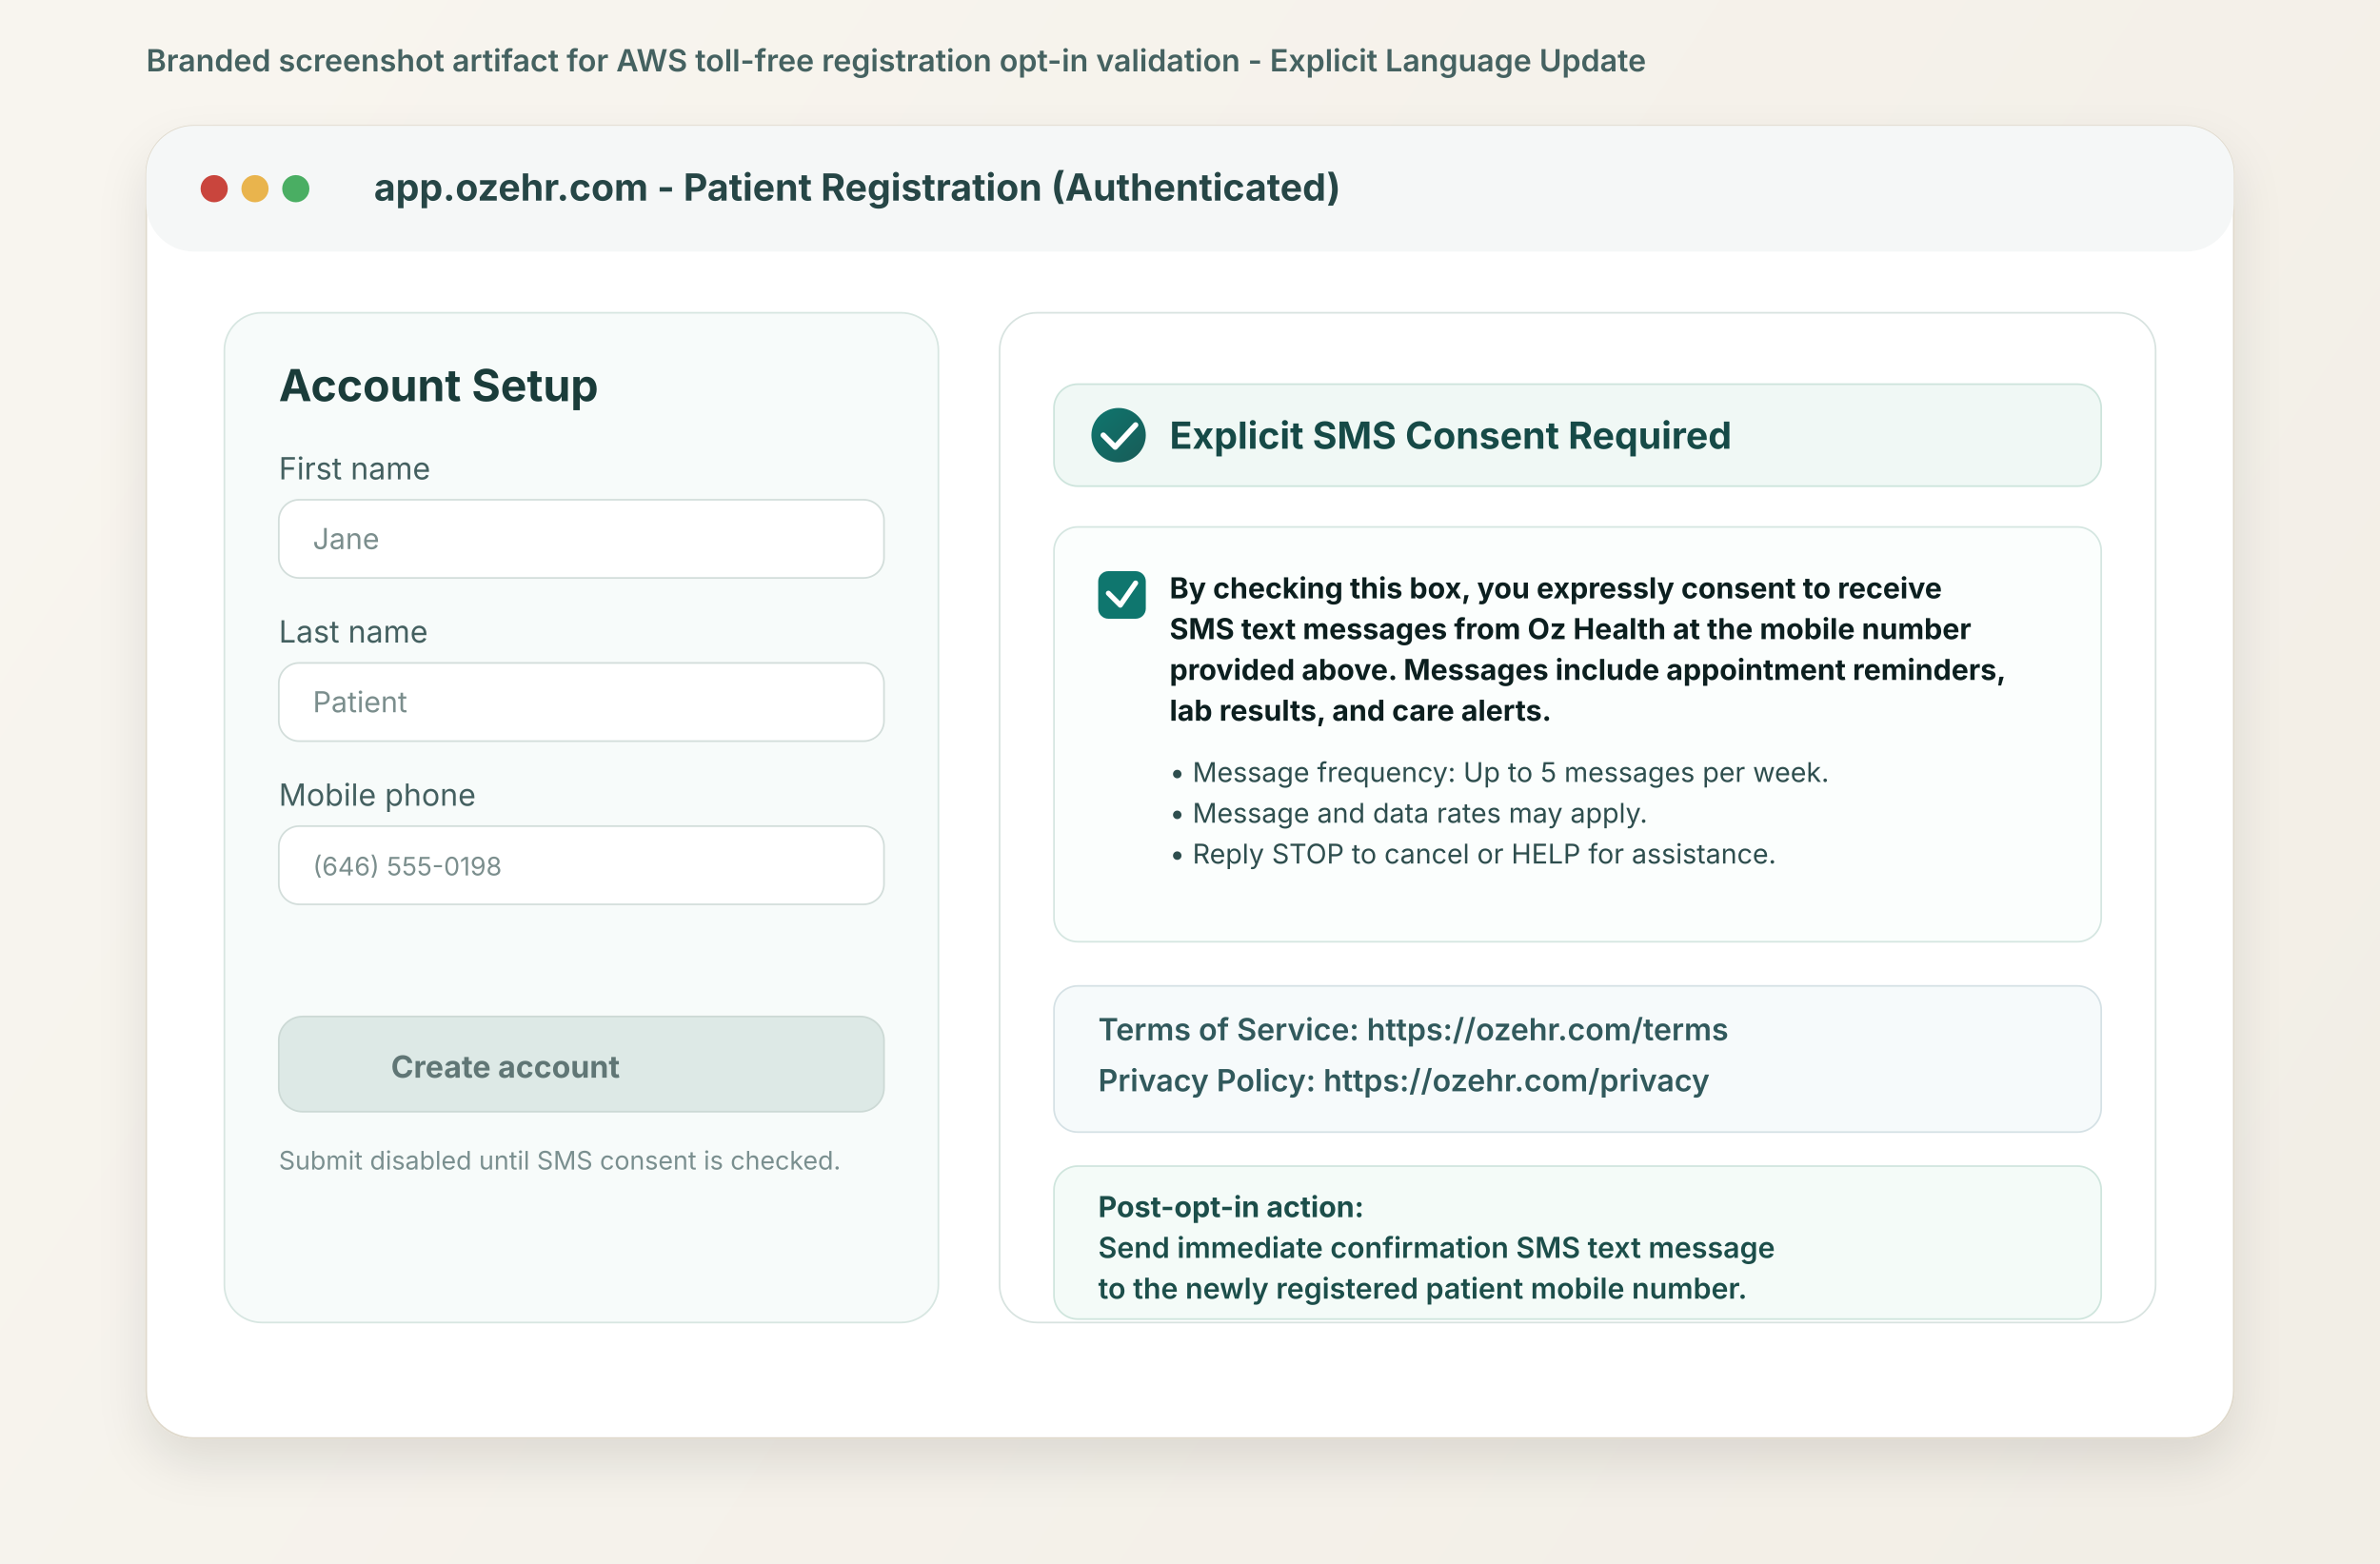
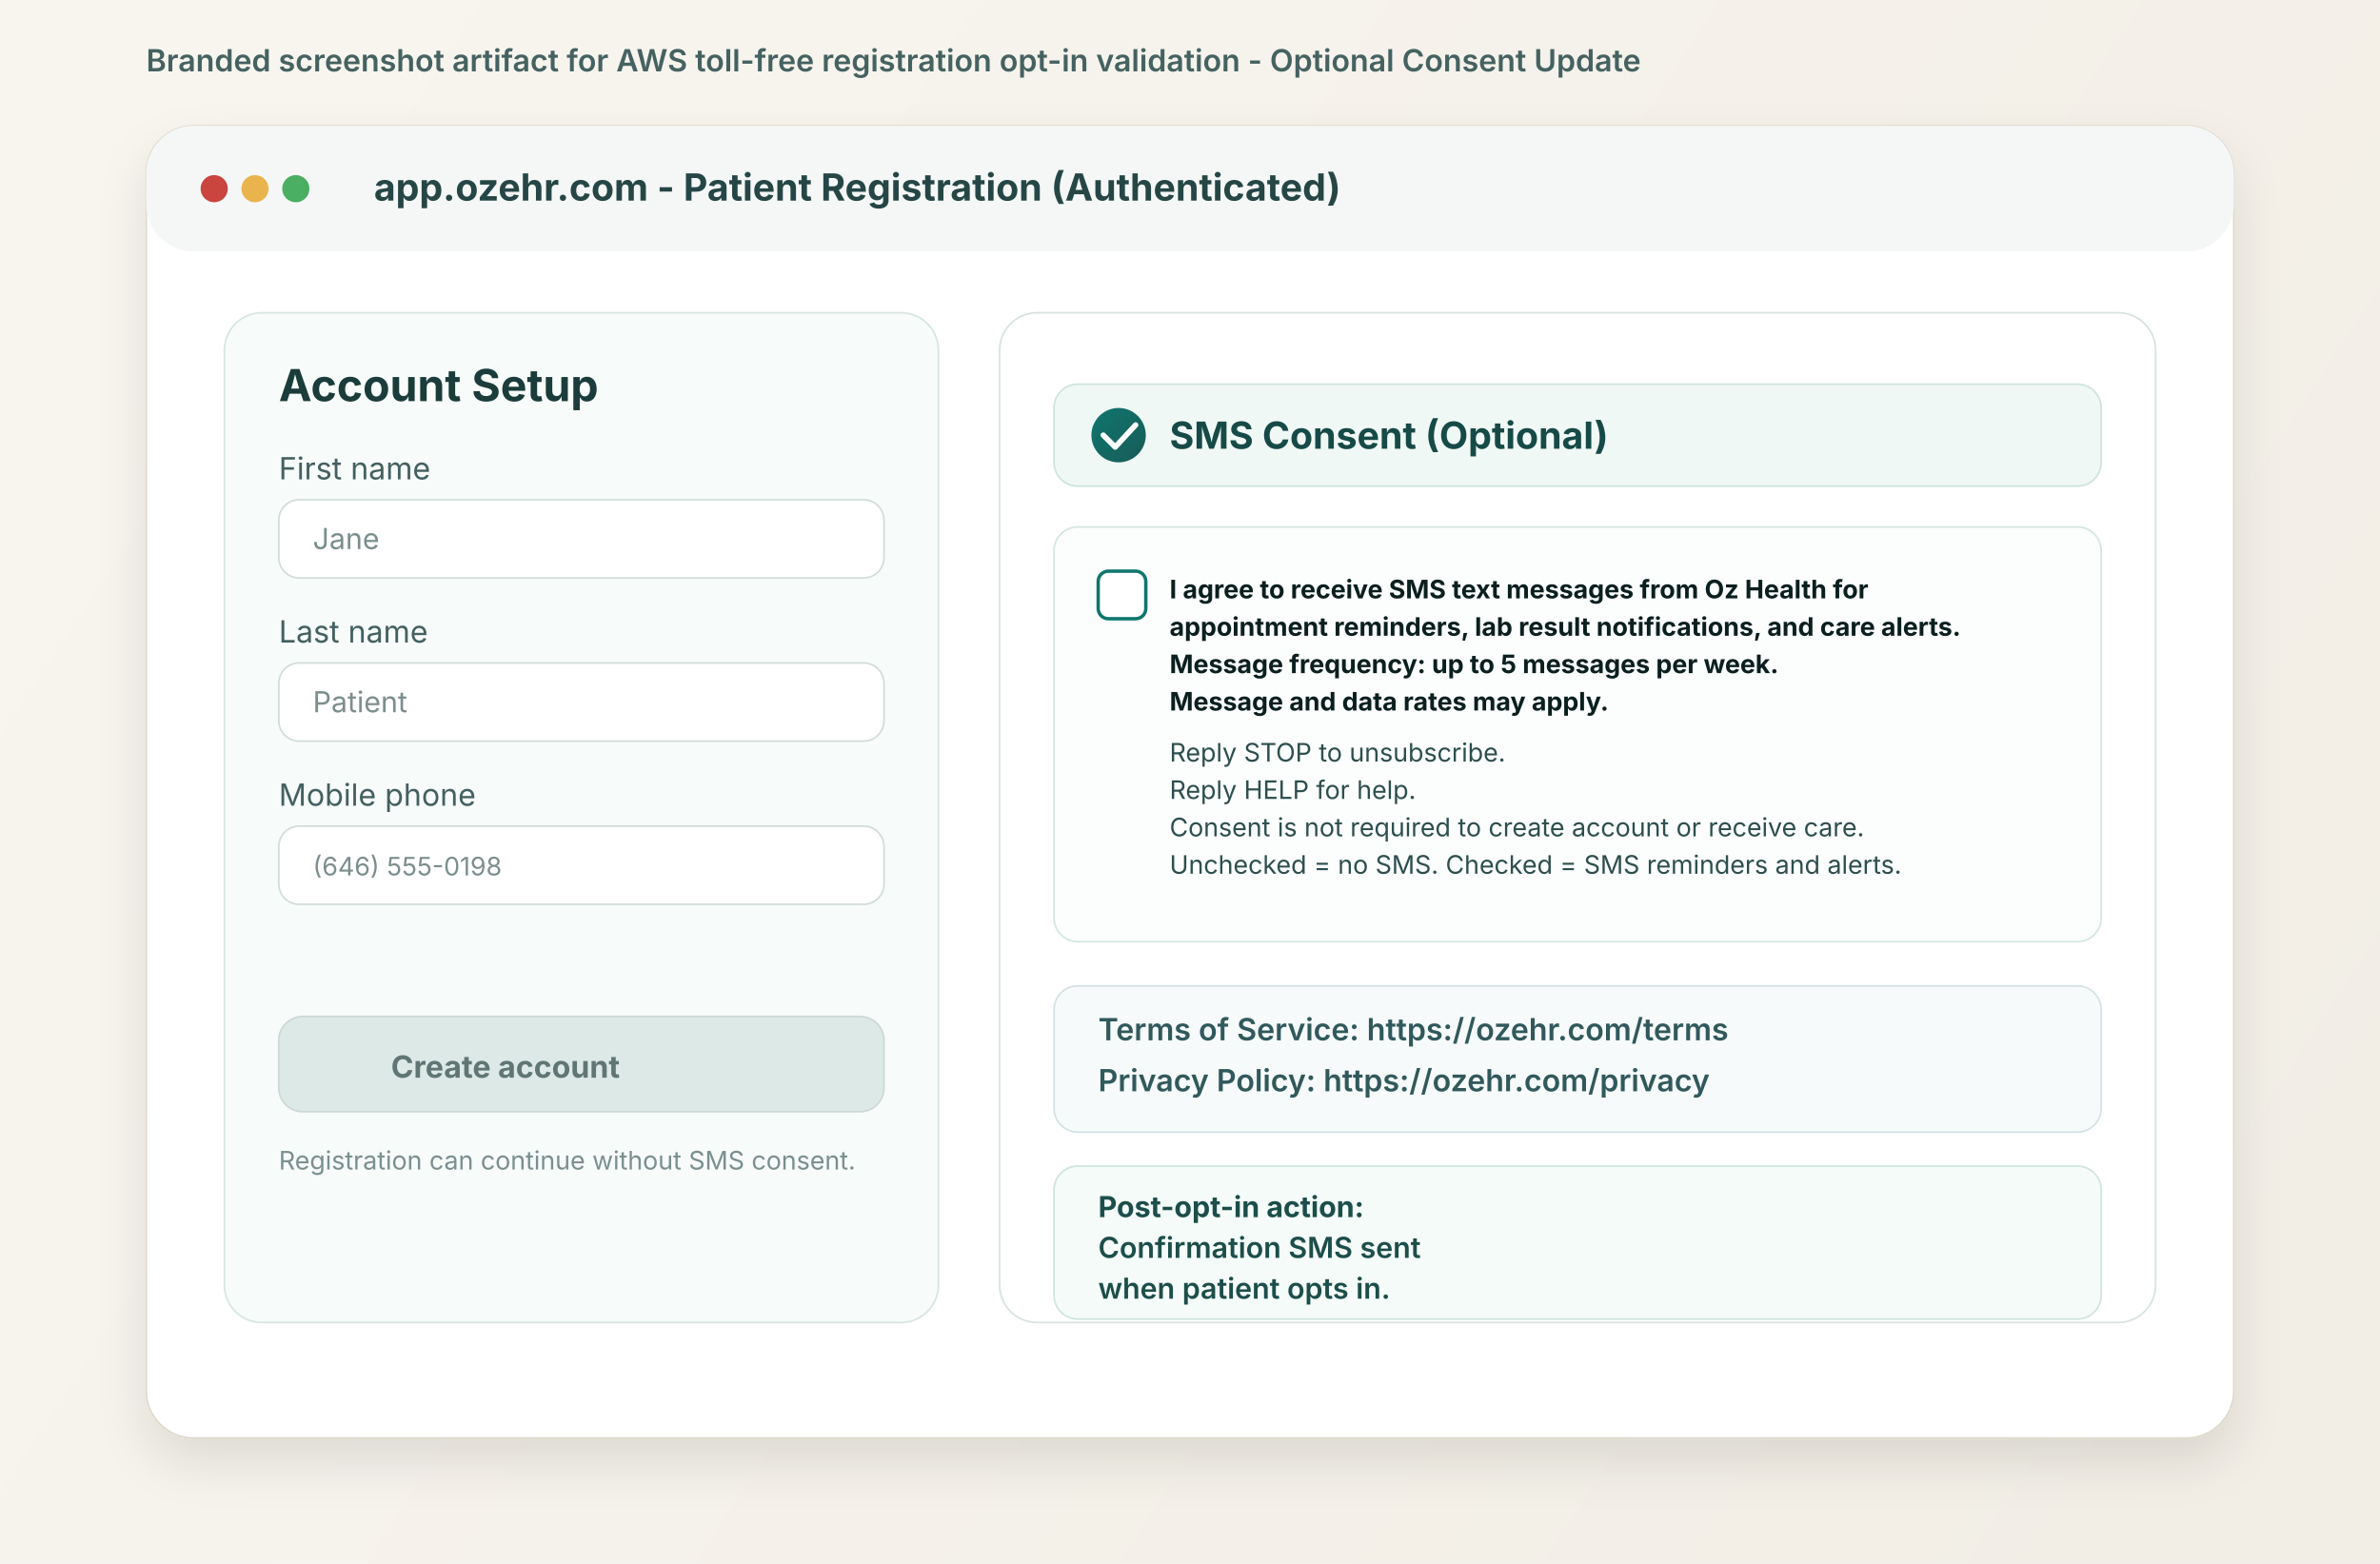
<svg xmlns="http://www.w3.org/2000/svg" width="1400" height="920" viewBox="0 0 1400 920" fill="none" role="img" aria-label="Oz Health registration screenshot with SMS opt-in checkbox">
  <defs>
    <linearGradient id="bg" x1="100" y1="60" x2="1320" y2="860" gradientUnits="userSpaceOnUse">
      <stop stop-color="#F8F5EF" />
      <stop offset="1" stop-color="#F2EEE6" />
    </linearGradient>
    <linearGradient id="brand" x1="0" y1="0" x2="1" y2="1">
      <stop stop-color="#0F766E" />
      <stop offset="1" stop-color="#185B57" />
    </linearGradient>
    <filter id="shadow" x="-20%" y="-20%" width="140%" height="160%">
      <feDropShadow dx="0" dy="14" stdDeviation="14" flood-color="#0C1F1F" flood-opacity="0.1" />
    </filter>
  </defs>
  <rect width="1400" height="920" fill="url(#bg)" />
  <g filter="url(#shadow)">
    <rect x="86" y="74" width="1228" height="772" rx="28" fill="#FFFFFF" stroke="#DFD9CC" />
  </g>
  <rect x="86" y="74" width="1228" height="74" rx="28" fill="#F5F7F7" />
  <circle cx="126" cy="111" r="8" fill="#C9453D" />
  <circle cx="150" cy="111" r="8" fill="#E9B44D" />
  <circle cx="174" cy="111" r="8" fill="#4AAE63" />
  <text x="220" y="118" fill="#264646" font-size="22" font-family="ui-sans-serif, system-ui, -apple-system" font-weight="700">
    app.ozehr.com - Patient Registration (Authenticated)
  </text>
  <rect x="132" y="184" width="420" height="594" rx="22" fill="#F7FBFA" stroke="#D7E6E1" />
  <text x="164" y="236" fill="#1A3C3A" font-size="26" font-family="ui-sans-serif, system-ui, -apple-system" font-weight="700">Account Setup</text>
  <text x="164" y="282" fill="#446060" font-size="18" font-family="ui-sans-serif, system-ui, -apple-system">First name</text>
  <rect x="164" y="294" width="356" height="46" rx="12" fill="#FFFFFF" stroke="#D2DDDA" />
  <text x="184" y="323" fill="#7B8E8D" font-size="17" font-family="ui-sans-serif, system-ui, -apple-system">Jane</text>
  <text x="164" y="378" fill="#446060" font-size="18" font-family="ui-sans-serif, system-ui, -apple-system">Last name</text>
  <rect x="164" y="390" width="356" height="46" rx="12" fill="#FFFFFF" stroke="#D2DDDA" />
  <text x="184" y="419" fill="#7B8E8D" font-size="17" font-family="ui-sans-serif, system-ui, -apple-system">Patient</text>
  <text x="164" y="474" fill="#446060" font-size="18" font-family="ui-sans-serif, system-ui, -apple-system">Mobile phone</text>
  <rect x="164" y="486" width="356" height="46" rx="12" fill="#FFFFFF" stroke="#D2DDDA" />
  <text x="184" y="515" fill="#7B8E8D" font-size="15" font-family="ui-sans-serif, system-ui, -apple-system">(646) 555-0198</text>
  <rect x="164" y="598" width="356" height="56" rx="14" fill="#DDE9E6" stroke="#CCD9D5" />
  <text x="230" y="634" fill="#607675" font-size="18" font-family="ui-sans-serif, system-ui, -apple-system" font-weight="700">Create account</text>
  <text x="164" y="688" fill="#7A8F8F" font-size="15" font-family="ui-sans-serif, system-ui, -apple-system">
-     Submit disabled until SMS consent is checked.
+     Registration can continue without SMS consent.
  </text>
  <rect x="588" y="184" width="680" height="594" rx="22" fill="#FFFFFF" stroke="#D8E3E0" />
  <rect x="620" y="226" width="616" height="60" rx="14" fill="#F0F8F5" stroke="#CDE4DC" />
  <circle cx="658" cy="256" r="16" fill="url(#brand)" />
  <path d="M649 256L656 263L668 250" stroke="#FFFFFF" stroke-width="3.2" stroke-linecap="round" stroke-linejoin="round" />
-   <text x="688" y="264" fill="#164A47" font-size="22" font-family="ui-sans-serif, system-ui, -apple-system" font-weight="700">Explicit SMS Consent Required</text>
+   <text x="688" y="264" fill="#164A47" font-size="22" font-family="ui-sans-serif, system-ui, -apple-system" font-weight="700">SMS Consent (Optional)</text>
  <rect x="620" y="310" width="616" height="244" rx="14" fill="#FBFEFD" stroke="#D5E6E1" />
-   <rect x="646" y="336" width="28" height="28" rx="6" fill="#0F766E" />
-   <path d="M652 349L659 356L668 343" stroke="#FFFFFF" stroke-width="3" stroke-linecap="round" stroke-linejoin="round" />
-   <text x="688" y="352" fill="#0C1F1F" font-size="17" font-family="ui-sans-serif, system-ui, -apple-system" font-weight="700">
-     By checking this box, you expressly consent to receive
+   <rect x="646" y="336" width="28" height="28" rx="6" fill="#FFFFFF" stroke="#0F766E" stroke-width="2" />
+   <text x="688" y="352" fill="#0C1F1F" font-size="15" font-family="ui-sans-serif, system-ui, -apple-system" font-weight="700">
+     I agree to receive SMS text messages from Oz Health for
  </text>
-   <text x="688" y="376" fill="#0C1F1F" font-size="17" font-family="ui-sans-serif, system-ui, -apple-system" font-weight="700">
-     SMS text messages from Oz Health at the mobile number
+   <text x="688" y="374" fill="#0C1F1F" font-size="15" font-family="ui-sans-serif, system-ui, -apple-system" font-weight="700">
+     appointment reminders, lab result notifications, and care alerts.
  </text>
-   <text x="688" y="400" fill="#0C1F1F" font-size="17" font-family="ui-sans-serif, system-ui, -apple-system" font-weight="700">
-     provided above. Messages include appointment reminders,
+   <text x="688" y="396" fill="#0C1F1F" font-size="15" font-family="ui-sans-serif, system-ui, -apple-system" font-weight="700">
+     Message frequency: up to 5 messages per week.
  </text>
-   <text x="688" y="424" fill="#0C1F1F" font-size="17" font-family="ui-sans-serif, system-ui, -apple-system" font-weight="700">
-     lab results, and care alerts.
+   <text x="688" y="418" fill="#0C1F1F" font-size="15" font-family="ui-sans-serif, system-ui, -apple-system" font-weight="700">
+     Message and data rates may apply.
  </text>
-   <text x="688" y="460" fill="#2E4E4E" font-size="16" font-family="ui-sans-serif, system-ui, -apple-system">
-     • Message frequency: Up to 5 messages per week.
+   <text x="688" y="448" fill="#2E4E4E" font-size="15" font-family="ui-sans-serif, system-ui, -apple-system">
+     Reply STOP to unsubscribe.
  </text>
-   <text x="688" y="484" fill="#2E4E4E" font-size="16" font-family="ui-sans-serif, system-ui, -apple-system">
-     • Message and data rates may apply.
+   <text x="688" y="470" fill="#2E4E4E" font-size="15" font-family="ui-sans-serif, system-ui, -apple-system">
+     Reply HELP for help.
  </text>
-   <text x="688" y="508" fill="#2E4E4E" font-size="16" font-family="ui-sans-serif, system-ui, -apple-system">
-     • Reply STOP to cancel or HELP for assistance.
+   <text x="688" y="492" fill="#2E4E4E" font-size="15" font-family="ui-sans-serif, system-ui, -apple-system">
+     Consent is not required to create account or receive care.
+   </text>
+   <text x="688" y="514" fill="#2E4E4E" font-size="15" font-family="ui-sans-serif, system-ui, -apple-system">
+     Unchecked = no SMS. Checked = SMS reminders and alerts.
  </text>
  <rect x="620" y="580" width="616" height="86" rx="14" fill="#F6FAFB" stroke="#D5E1E5" />
  <text x="646" y="612" fill="#31595C" font-size="18" font-family="ui-sans-serif, system-ui, -apple-system" font-weight="600">
    Terms of Service: https://ozehr.com/terms
  </text>
  <text x="646" y="642" fill="#31595C" font-size="18" font-family="ui-sans-serif, system-ui, -apple-system" font-weight="600">
    Privacy Policy: https://ozehr.com/privacy
  </text>
  <rect x="620" y="686" width="616" height="90" rx="14" fill="#F4FBF8" stroke="#CFE5DD" />
  <text x="646" y="716" fill="#1C4E4A" font-size="17" font-family="ui-sans-serif, system-ui, -apple-system" font-weight="700">
    Post-opt-in action:
  </text>
  <text x="646" y="740" fill="#1C4E4A" font-size="17" font-family="ui-sans-serif, system-ui, -apple-system" font-weight="600">
-     Send immediate confirmation SMS text message
+     Confirmation SMS sent
  </text>
  <text x="646" y="764" fill="#1C4E4A" font-size="17" font-family="ui-sans-serif, system-ui, -apple-system" font-weight="600">
-     to the newly registered patient mobile number.
+     when patient opts in.
  </text>
  <text x="86" y="42" fill="#456261" font-size="18" font-family="ui-sans-serif, system-ui, -apple-system" font-weight="600">
-     Branded screenshot artifact for AWS toll-free registration opt-in validation - Explicit Language Update
+     Branded screenshot artifact for AWS toll-free registration opt-in validation - Optional Consent Update
  </text>
</svg>
